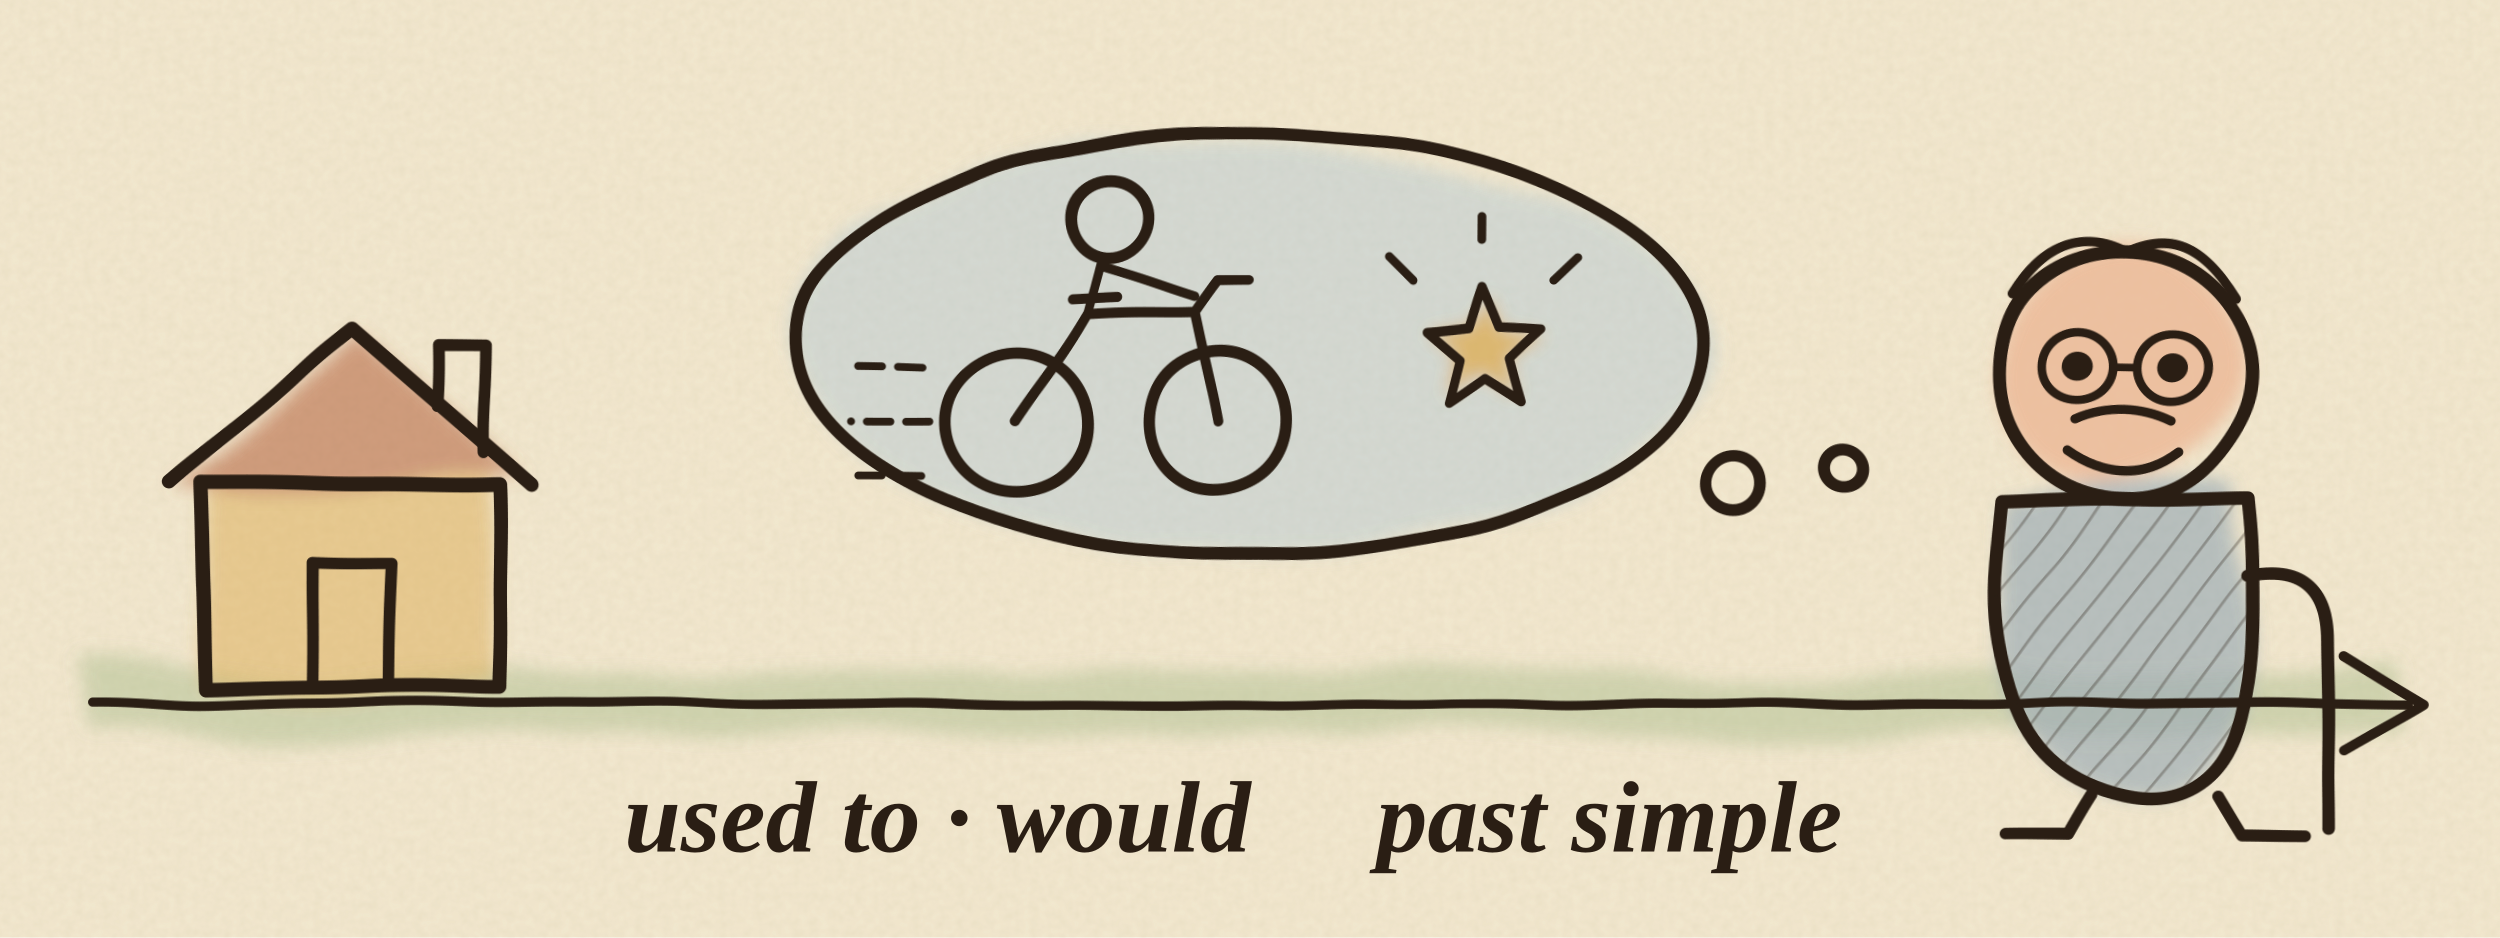
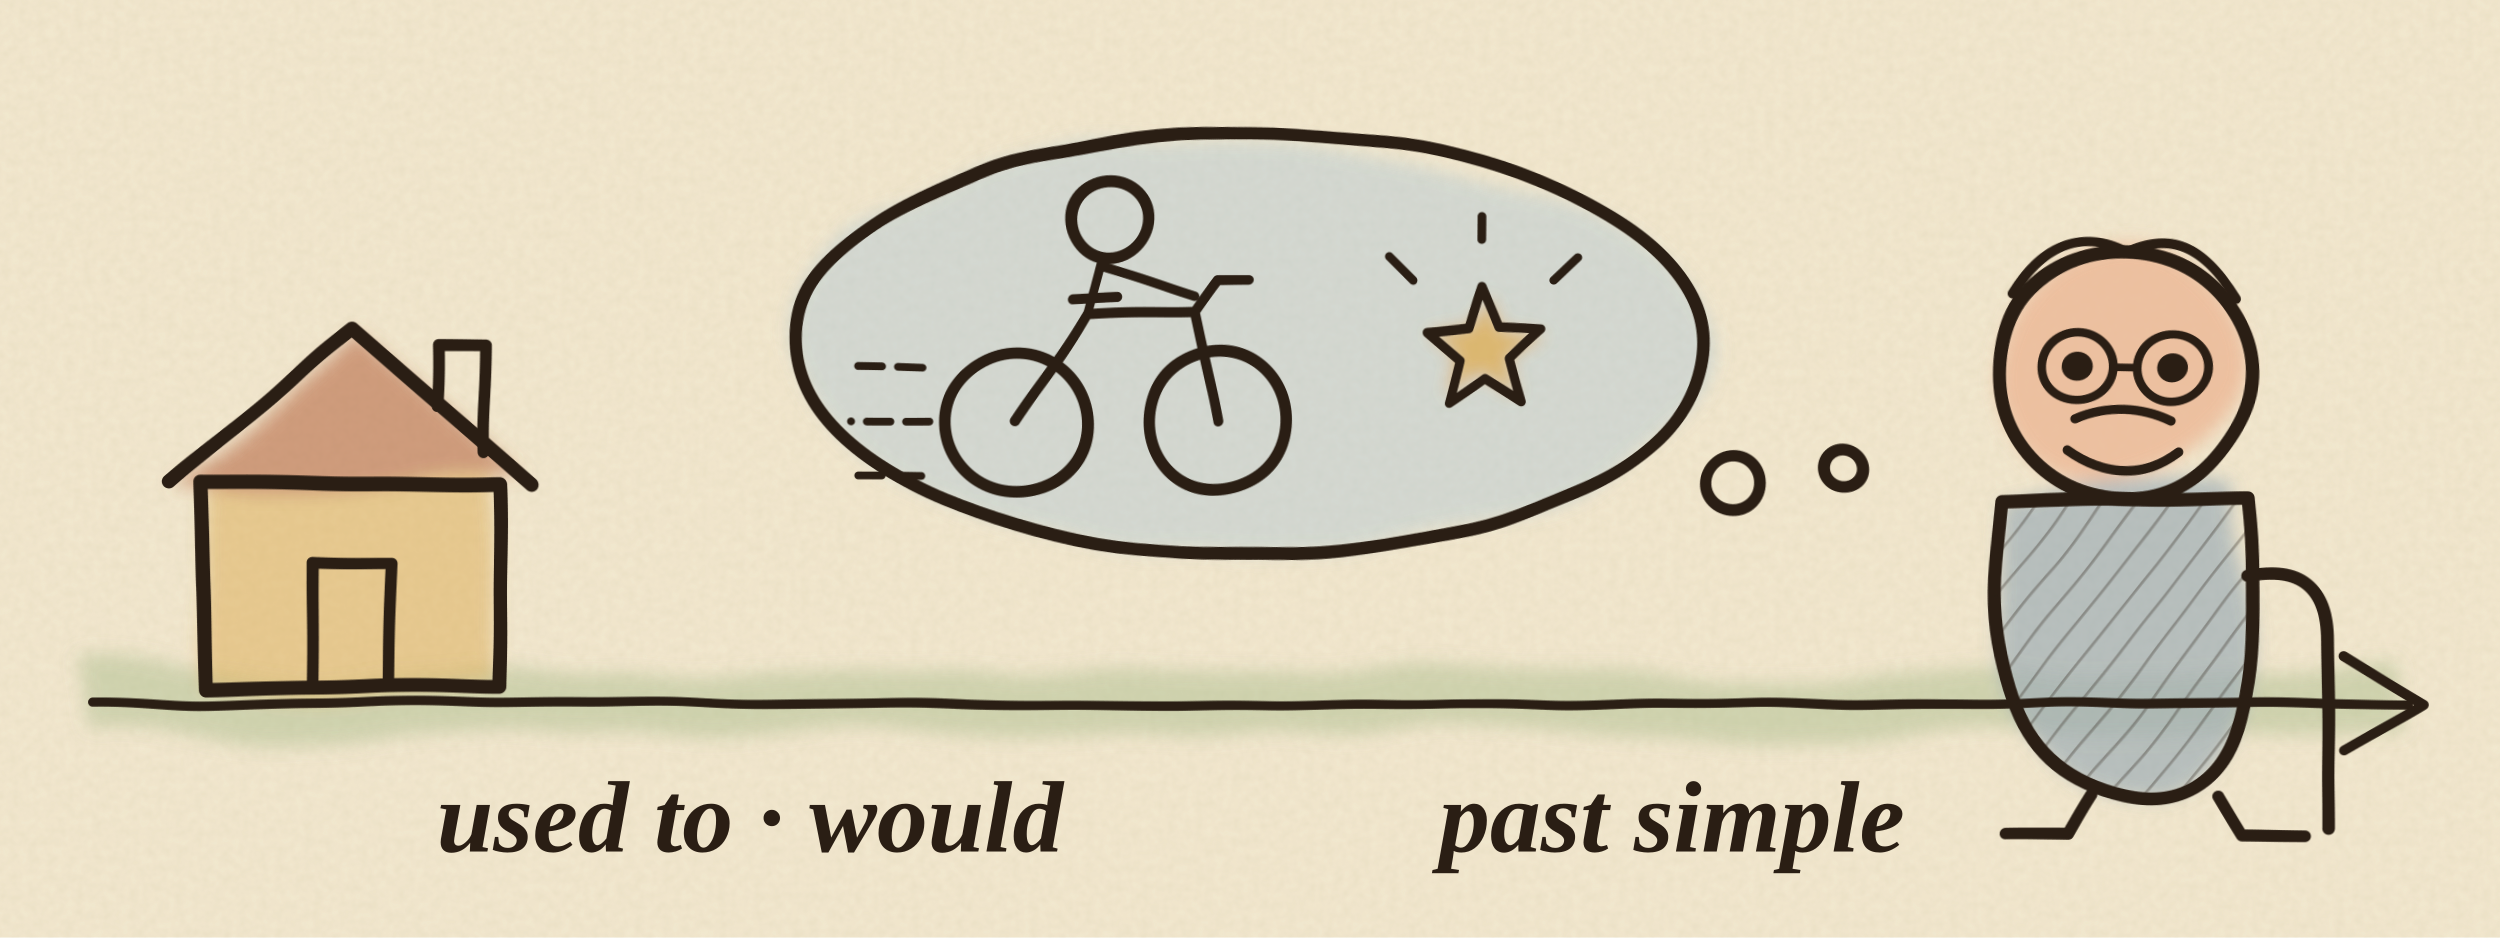
<svg xmlns="http://www.w3.org/2000/svg" viewBox="0 0 320 120" width="640" height="240" role="img">
  <defs>
    <filter id="ink" x="-5%" y="-5%" width="110%" height="110%">
      <feTurbulence type="fractalNoise" baseFrequency="0.04" numOctaves="2" seed="3" result="n" />
      <feDisplacementMap in="SourceGraphic" in2="n" scale="1.6" />
    </filter>
    <filter id="wash" x="-10%" y="-10%" width="120%" height="120%">
      <feTurbulence type="fractalNoise" baseFrequency="0.02" numOctaves="3" seed="7" result="n" />
      <feDisplacementMap in="SourceGraphic" in2="n" scale="9" />
      <feGaussianBlur stdDeviation="1.1" />
    </filter>
    <filter id="paper">
      <feTurbulence type="fractalNoise" baseFrequency="0.85" numOctaves="2" seed="2" />
      <feColorMatrix values="0 0 0 0 .42  0 0 0 0 .32  0 0 0 0 .18  0 0 0 .12 0" />
    </filter>
    <pattern id="sraf" width="3.4" height="3.4" patternUnits="userSpaceOnUse" patternTransform="rotate(38)">
      <path d="M0 0v3.4" stroke="#2a1e14" stroke-width=".7" opacity=".6" />
    </pattern>
    <pattern id="sraf2" width="3.4" height="3.4" patternUnits="userSpaceOnUse" patternTransform="rotate(-50)">
      <path d="M0 0v3.4" stroke="#2a1e14" stroke-width=".6" opacity=".45" />
    </pattern>
  </defs>
  <rect width="320" height="120" fill="#f3e9d0" />
  <rect width="320" height="120" filter="url(#paper)" />
  <g filter="url(#wash)" opacity=".82">
    <path d="M12 86h296v8H12z" fill="#a8b98a" opacity=".55" />
    <rect x="26" y="62" width="38" height="26" fill="#d9a441" opacity=".55" />
    <path d="M22 62L45 42 68 62z" fill="#b5653f" opacity=".7" />
    <ellipse cx="160" cy="44" rx="58" ry="27" fill="#a9c6d6" opacity=".5" />
    <path d="M190 37l2 5 5.5.4-4.2 3.6 1.4 5.4-4.7-3-4.7 3 1.4-5.4-4.2-3.6 5.5-.4z" fill="#d9a441" opacity=".8" />
    <circle cx="272" cy="48" r="16" fill="#ecb896" />
    <path d="M256 64q-4 34 16 38t16-38z" fill="#8ea3b0" opacity=".7" />
  </g>
  <g fill="none" stroke="#2a1e14" stroke-width="1.5" stroke-linecap="round" stroke-linejoin="round" filter="url(#ink)">
    <path d="M12 90h296" stroke-width="1.2" />
    <path d="M300 84l10 6-10 6" stroke-width="1.3" />
    <rect x="26" y="62" width="38" height="26" stroke-width="1.8" />
    <path d="M22 62L45 42 68 62" stroke-width="1.8" />
    <path d="M56 52v-8h6v14" />
    <rect x="40" y="72" width="10" height="16" />
    <ellipse cx="160" cy="44" rx="58" ry="27" stroke-width="1.6" />
    <circle cx="222" cy="62" r="3.5" />
    <circle cx="236" cy="60" r="2.4" />
    <circle cx="130" cy="54" r="9" />
    <circle cx="156" cy="54" r="9" />
    <path d="M130 54l9-14h14l3 14M137 38h6M153 40l3-4h4" stroke-width="1.3" />
    <circle cx="142" cy="28" r="5" />
    <path d="M141 33l-2 7M141 34l12 4" stroke-width="1.2" />
    <path d="M118 47h-8M119 54h-10M118 61h-8" stroke-width="1" stroke-dasharray="3 2" />
    <path d="M190 37l2 5 5.5.4-4.2 3.6 1.4 5.4-4.7-3-4.7 3 1.4-5.4-4.2-3.6 5.5-.4z" stroke-width="1.2" />
    <path d="M190 31v-3M199 36l3-3M181 36l-3-3" stroke-width="1.1" />
    <circle cx="272" cy="48" r="16" stroke-width="1.7" />
    <path d="M258 38q6-10 14-6 8-4 14 6" stroke-width="1.2" />
    <circle cx="266" cy="47" r="4.5" stroke-width="1.1" />
    <circle cx="278" cy="47" r="4.5" stroke-width="1.1" />
    <path d="M270.5 47h3" stroke-width="1" />
    <circle cx="266" cy="47" r="1.2" fill="#2a1e14" />
    <circle cx="278" cy="47" r="1.2" fill="#2a1e14" />
    <path d="M266 54q6-3 12 0M265 58q7 5 14 0" stroke-width="1.2" />
    <path d="M256 64q-4 34 16 38t16-38z" stroke-width="1.7" />
    <path d="M288 74q10-2 10 8v24" stroke-width="1.6" />
    <path d="M268 102l-3 5h-8M284 102l3 5h8" />
  </g>
  <path d="M256 64q-4 34 16 38t16-38z" fill="url(#sraf)" filter="url(#ink)" opacity=".5" />
  <g font-family="Georgia,'Times New Roman',serif" font-style="italic" fill="#2a1e14">
-     <text x="120" y="109" text-anchor="middle" font-size="13" font-weight="700">used to · would</text>
-     <text x="206" y="109" text-anchor="middle" font-size="13" font-weight="700">past simple</text>
+     <text x="96" y="109" text-anchor="middle" font-size="13" font-weight="700">used to · would</text>
+     <text x="214" y="109" text-anchor="middle" font-size="13" font-weight="700">past simple</text>
  </g>
</svg>
